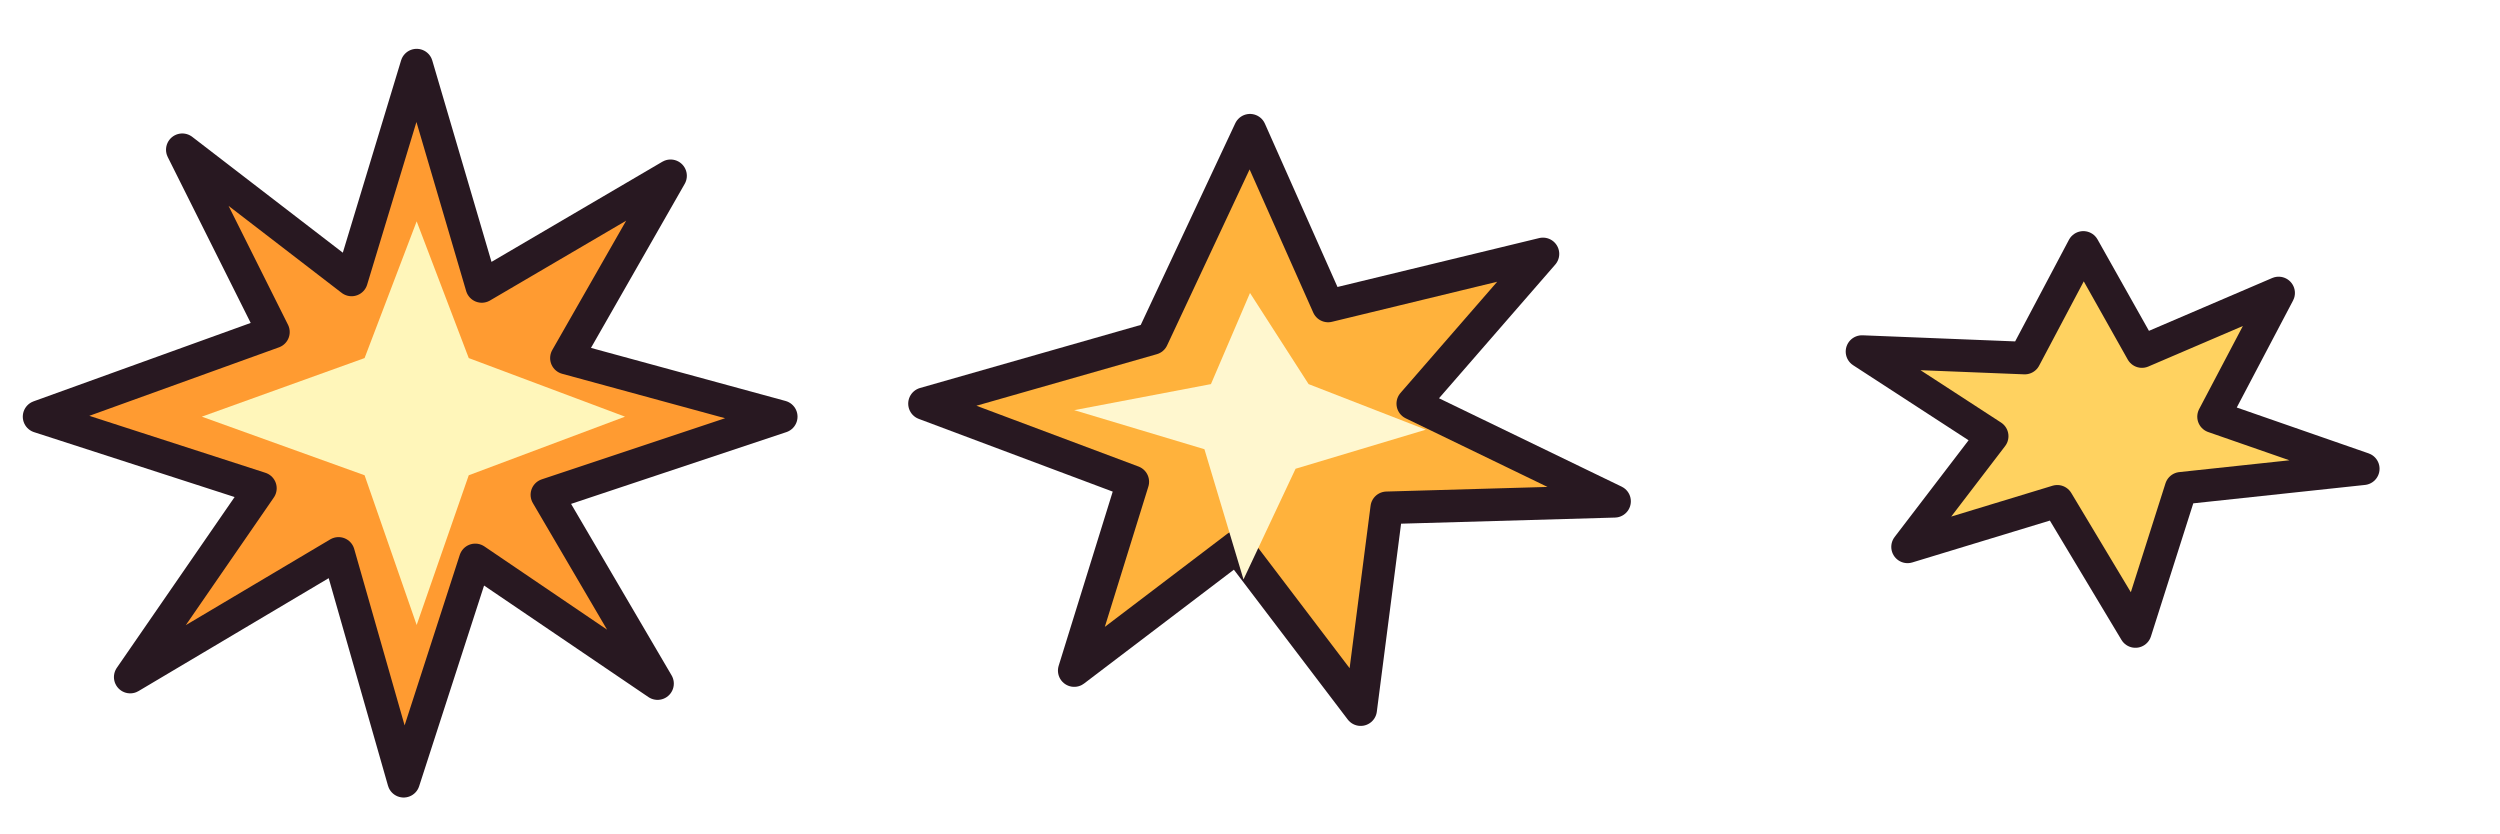
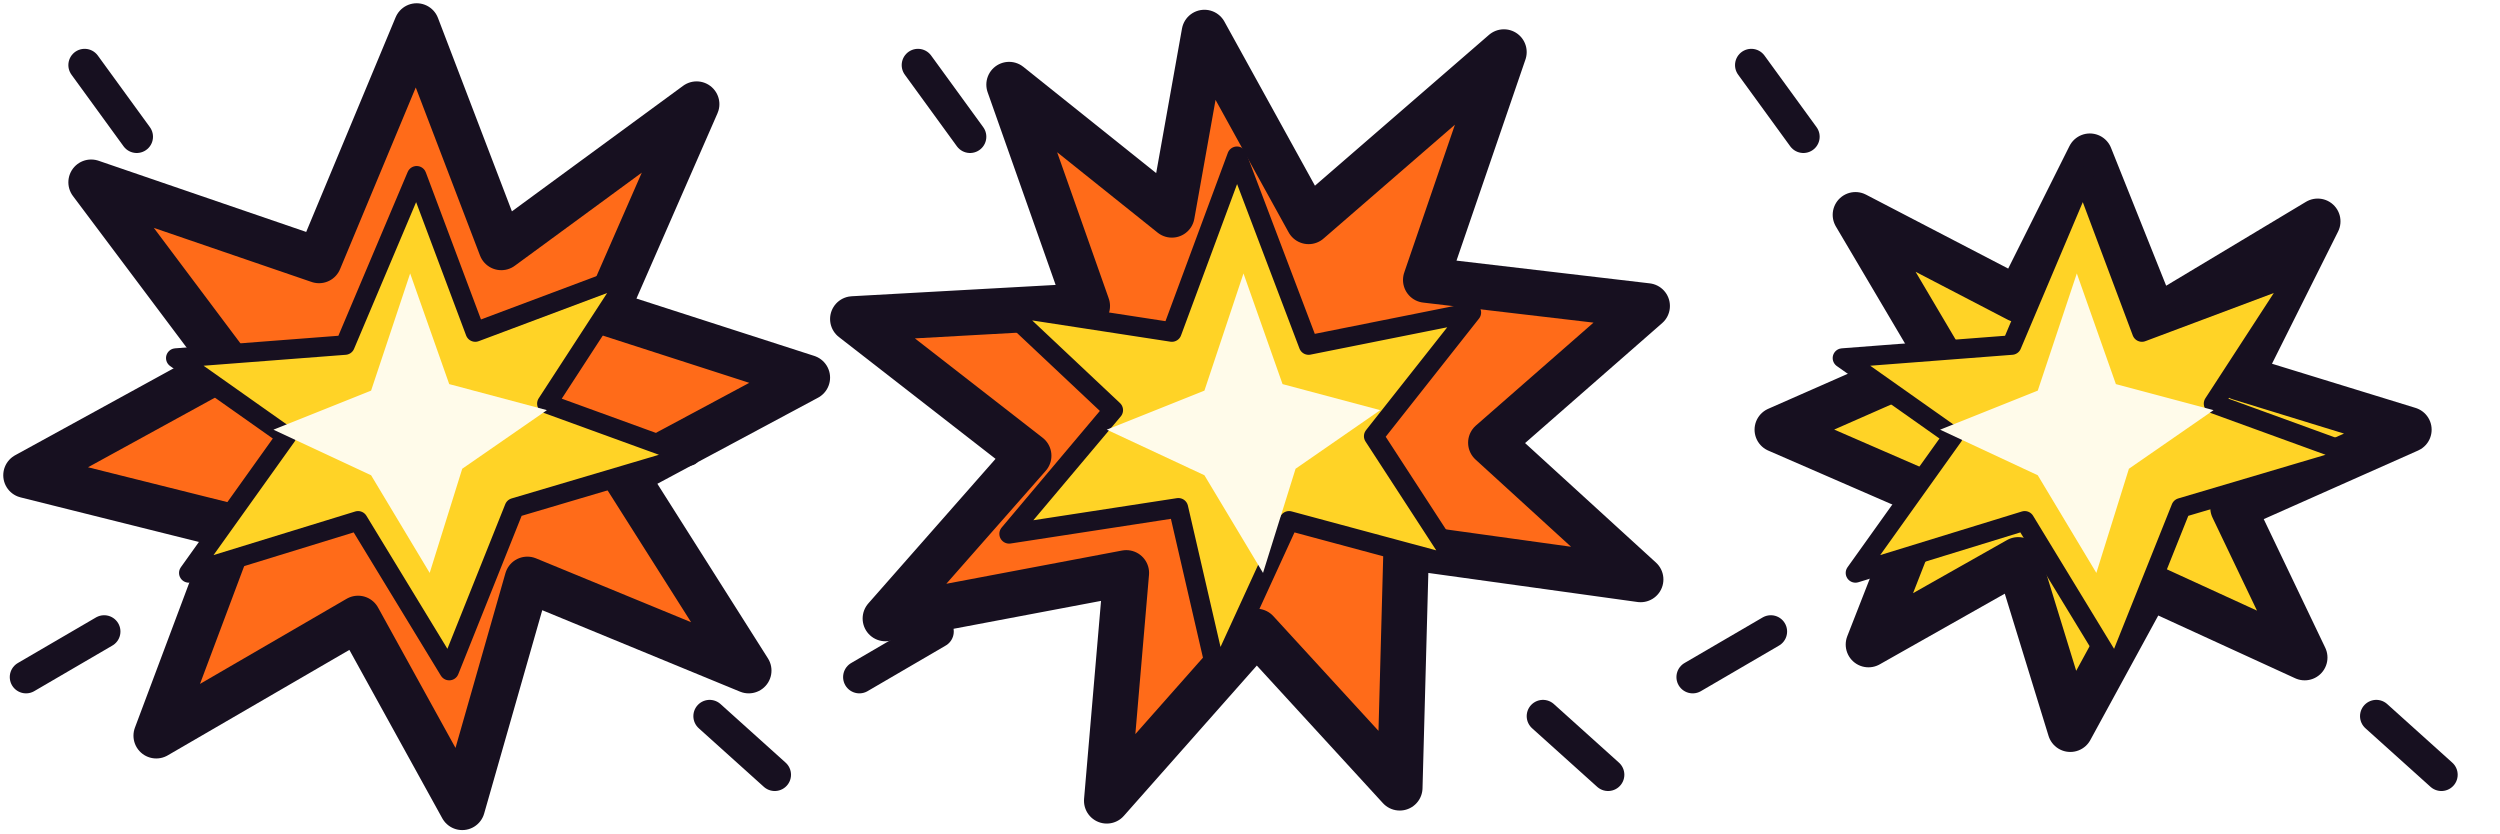
<svg xmlns="http://www.w3.org/2000/svg" width="384" height="128" viewBox="0 0 384 128">
-   <g stroke="#281821" stroke-width="5" stroke-linejoin="round">
-     <path fill="#ff9b31" d="M64 10 74 44 103 27 87 55 120 64 84 76 101 105 73 86 62 120 52 85 20 104 40 75 6 64 42 51 28 23 54 43Z" />
-     <path fill="#fff6ba" stroke="none" d="m64 34 8 21 24 9-24 9-8 23-8-23-25-9 25-9Z" />
-     <path fill="#ffb23c" d="m192 20 12 27 33-8-20 23 31 15-35 1-4 31-19-25-25 19 9-29-32-12 35-10Z" />
-     <path fill="#fff7cf" stroke="none" d="m192 45 9 14 18 7-20 6-8 17-6-20-20-6 21-4Z" />
-     <path fill="#ffd260" d="m320 38 9 16 21-9-10 19 23 8-28 3-7 22-12-20-23 7 13-17-20-13 25 1Z" />
+   <g transform="translate(0 0)" stroke="#171020" stroke-width="7" stroke-linejoin="round" stroke-linecap="round">
+     <path d="M64 4 77 38 107 16 93 48 124 58 96 73 115 103 81 89 71 124 55 95 24 113 36 81 4 73 35 56 14 28 49 40Z" fill="#ff6b19" />
+     <path d="M64 27 73 51 97 42 84 62 106 70 79 78 69 103 55 80 29 88 44 67 27 55 53 53Z" fill="#ffd326" stroke-width="3" />
+     <path d="M63 42 69 59 84 63 71 72 66 88 57 73 42 66 57 60Z" fill="#fffbea" stroke="none" />
+     <path d="M13 10 21 21 M109 110 119 119 M4 104 16 97" fill="none" stroke-width="5" />
+   </g>
+   <g transform="translate(128 0)" stroke="#171020" stroke-width="7" stroke-linejoin="round" stroke-linecap="round">
+     <path d="M57 5 73 34 103 8 91 43 125 47 101 68 124 89 88 84 87 121 65 97 42 123 45 88 8 95 30 70 3 49 39 47 27 13 52 33Z" fill="#ff6b19" />
+     <path d="M62 24 73 53 98 48 83 67 96 87 70 80 59 104 53 78 27 82 43 63 26 47 52 51Z" fill="#ffd326" stroke-width="3" />
+     <path d="M63 42 69 59 84 63 71 72 66 88 57 73 42 66 57 60Z" fill="#fffbea" stroke="none" />
+     <path d="M13 10 21 21 M109 110 119 119 M4 104 16 97" fill="none" stroke-width="5" />
+   </g>
+   <g transform="translate(256 0)" stroke="#171020" stroke-width="7" stroke-linejoin="round" stroke-linecap="round">
+     <path d="M65 24 75 49 100 34 88 58 114 66 87 78 98 101 74 90 62 112 54 86 31 99 40 76 17 66 42 55 29 33 54 46Z" fill="#ffd326" />
+     <path d="M64 27 73 51 97 42 84 62 106 70 79 78 69 103 55 80 29 88 44 67 27 55 53 53Z" fill="#ffd326" stroke-width="3" />
+     <path d="M63 42 69 59 84 63 71 72 66 88 57 73 42 66 57 60Z" fill="#fffbea" stroke="none" />
+     <path d="M13 10 21 21 M109 110 119 119 M4 104 16 97" fill="none" stroke-width="5" />
  </g>
</svg>
